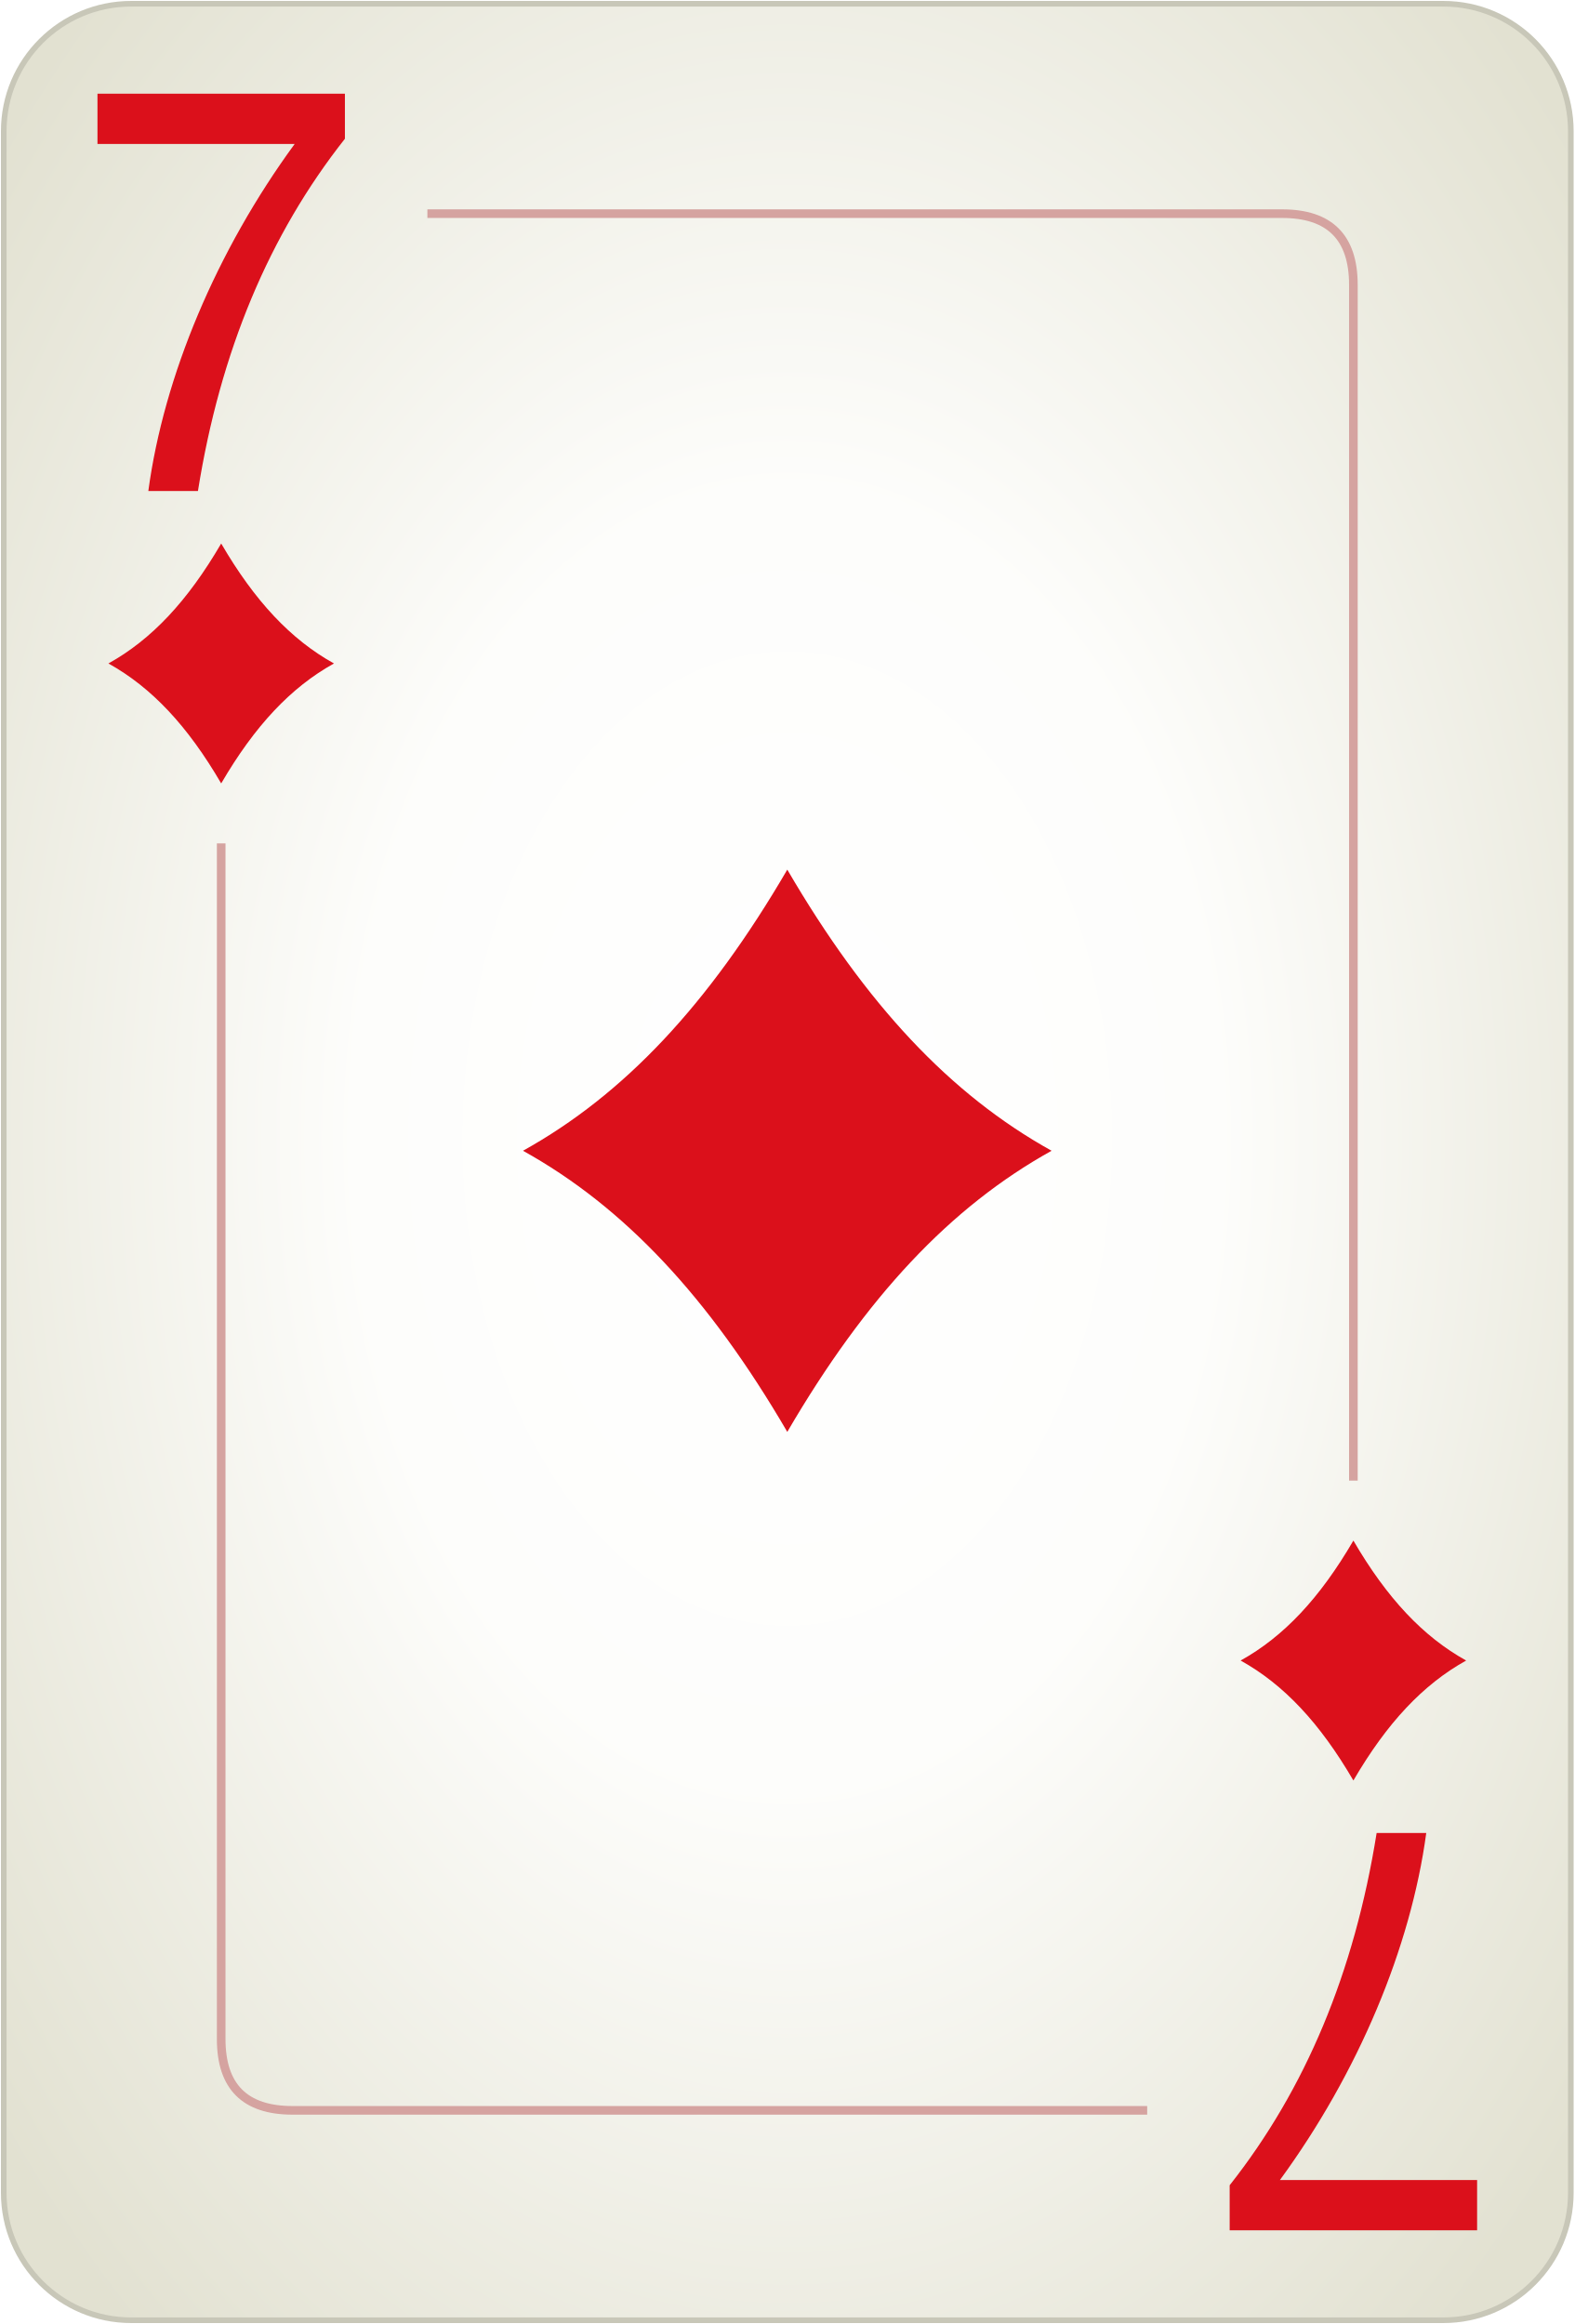
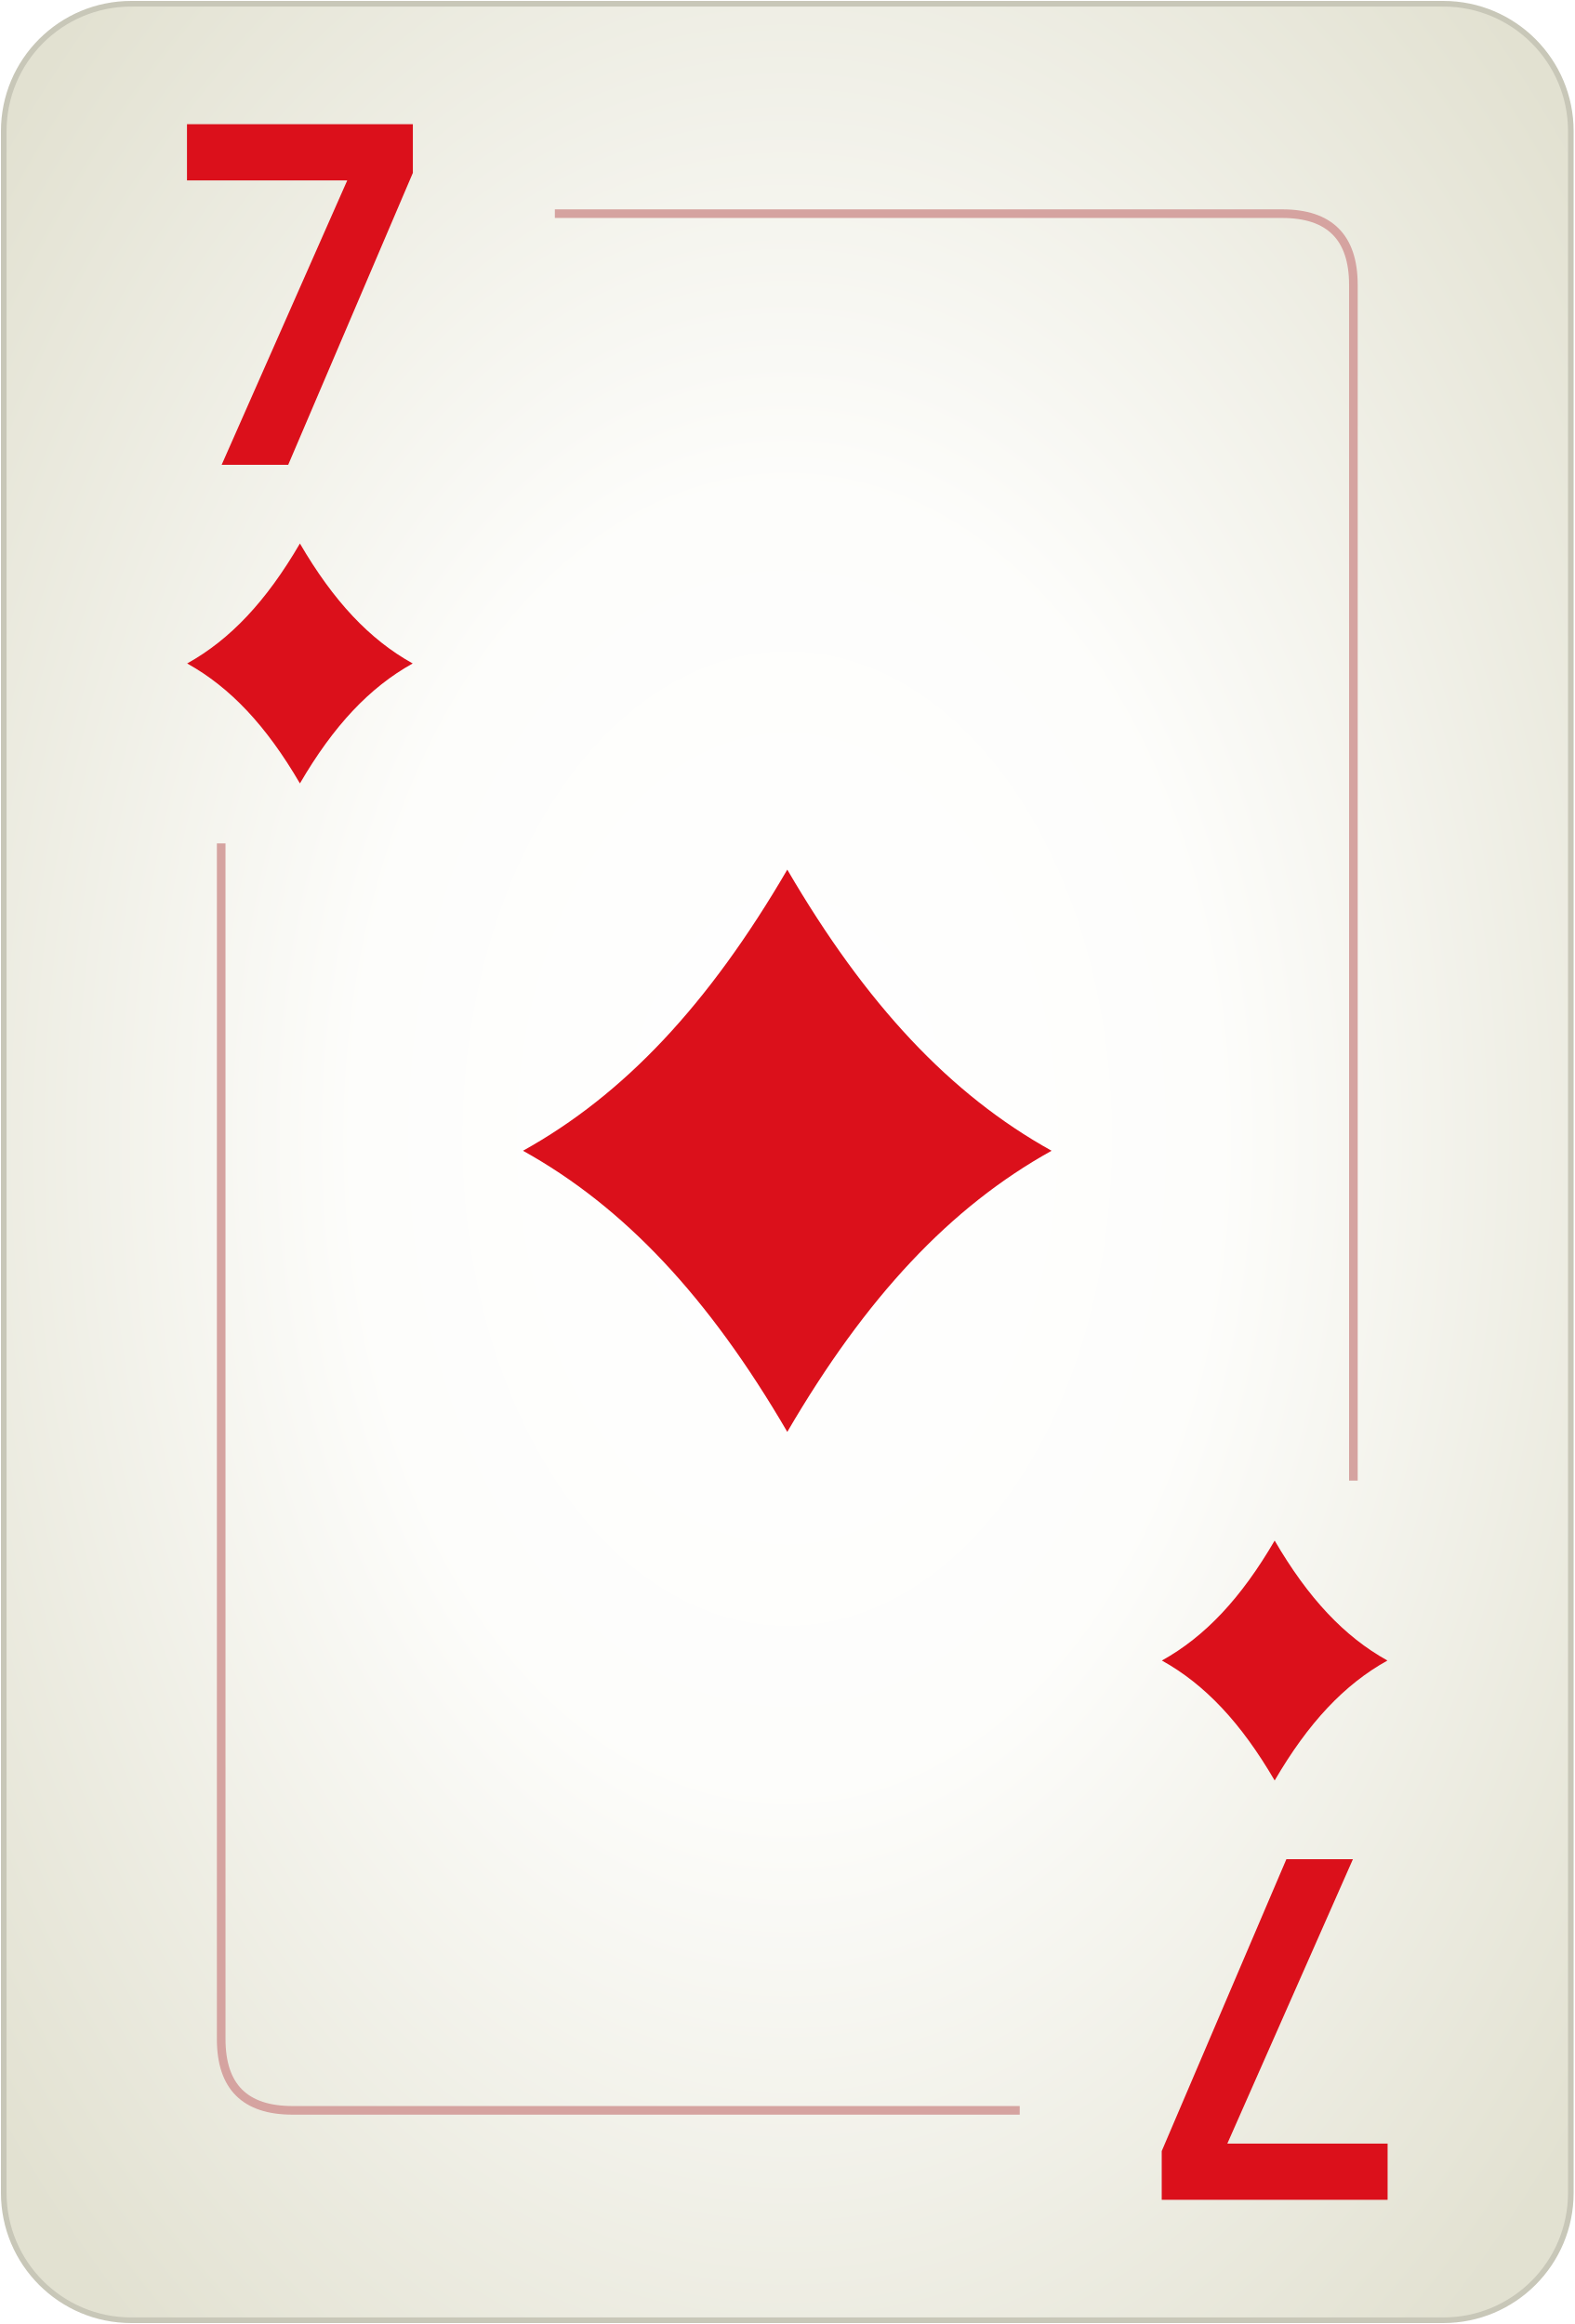
<svg xmlns="http://www.w3.org/2000/svg" width="840" height="1240" viewBox="0 0 420 620">
  <defs>
    <radialGradient id="paper" cx="50%" cy="49%" r="66%">
      <stop offset="0" stop-color="#fff" />
      <stop offset=".42" stop-color="#fdfdfb" />
      <stop offset="1" stop-color="#e2e1d1" />
    </radialGradient>
    <linearGradient id="ink" x1=".3" y1="0" x2=".7" y2="1">
      <stop stop-color="#292725" />
      <stop offset=".6" stop-color="#080808" />
      <stop offset="1" stop-color="#000" />
    </linearGradient>
  </defs>
  <rect x="1" y="1" width="418" height="618" rx="34" fill="url(#paper)" stroke="#c8c7b8" stroke-width="1.5" />
-   <path d="M114 57 H342 Q361 57 361 76 V395 M59 225 V544 Q59 563 78 563 H306" fill="none" stroke="#d5a3a0" stroke-width="2.3" />
+   <path d="M148 57 H342 Q361 57 361 76 V395 M59 225 V544 Q59 563 78 563 H272" fill="none" stroke="#d5a3a0" stroke-width="2.3" />
  <path transform="translate(135 232) scale(1.5)" d="M50 0 C64 24 79 40 97 50 C79 60 64 76 50 100 C36 76 21 60 3 50 C21 40 36 24 50 0Z" fill="#db101b" />
  <g fill="#db101b">
-     <g transform="translate(26 131) scale(0.1654135 -0.1540698) translate(-30 0)">
-       <path transform="translate(0 0)" d="M30 601H348C222 416 137 199 112 0H192C228 242 307 444 429 610V688H30Z" />
+     <g transform="translate(49.875 124) scale(0.125 -0.125) translate(-35 0)">
+       <path transform="translate(0 0)" d="M517 623 251 0H109L377 607H35V727H517Z" />
    </g>
-     <path transform="translate(27 145) scale(0.64)" d="M50 0 C64 24 79 40 97 50 C79 60 64 76 50 100 C36 76 21 60 3 50 C21 40 36 24 50 0Z" fill="#db101b" />
+     <path transform="translate(48 145) scale(0.64)" d="M50 0 C64 24 79 40 97 50 C79 60 64 76 50 100 C36 76 21 60 3 50 C21 40 36 24 50 0Z" fill="#db101b" />
  </g>
  <g transform="rotate(180 210 310)">
    <g fill="#db101b">
-       <g transform="translate(26 131) scale(0.1654135 -0.1540698) translate(-30 0)">
-         <path transform="translate(0 0)" d="M30 601H348C222 416 137 199 112 0H192C228 242 307 444 429 610V688H30Z" />
+       <g transform="translate(49.875 124) scale(0.125 -0.125) translate(-35 0)">
+         <path transform="translate(0 0)" d="M517 623 251 0H109L377 607H35V727H517Z" />
      </g>
-       <path transform="translate(27 145) scale(0.64)" d="M50 0 C64 24 79 40 97 50 C79 60 64 76 50 100 C36 76 21 60 3 50 C21 40 36 24 50 0Z" fill="#db101b" />
+       <path transform="translate(48 145) scale(0.64)" d="M50 0 C64 24 79 40 97 50 C79 60 64 76 50 100 C36 76 21 60 3 50 C21 40 36 24 50 0Z" fill="#db101b" />
    </g>
  </g>
</svg>
